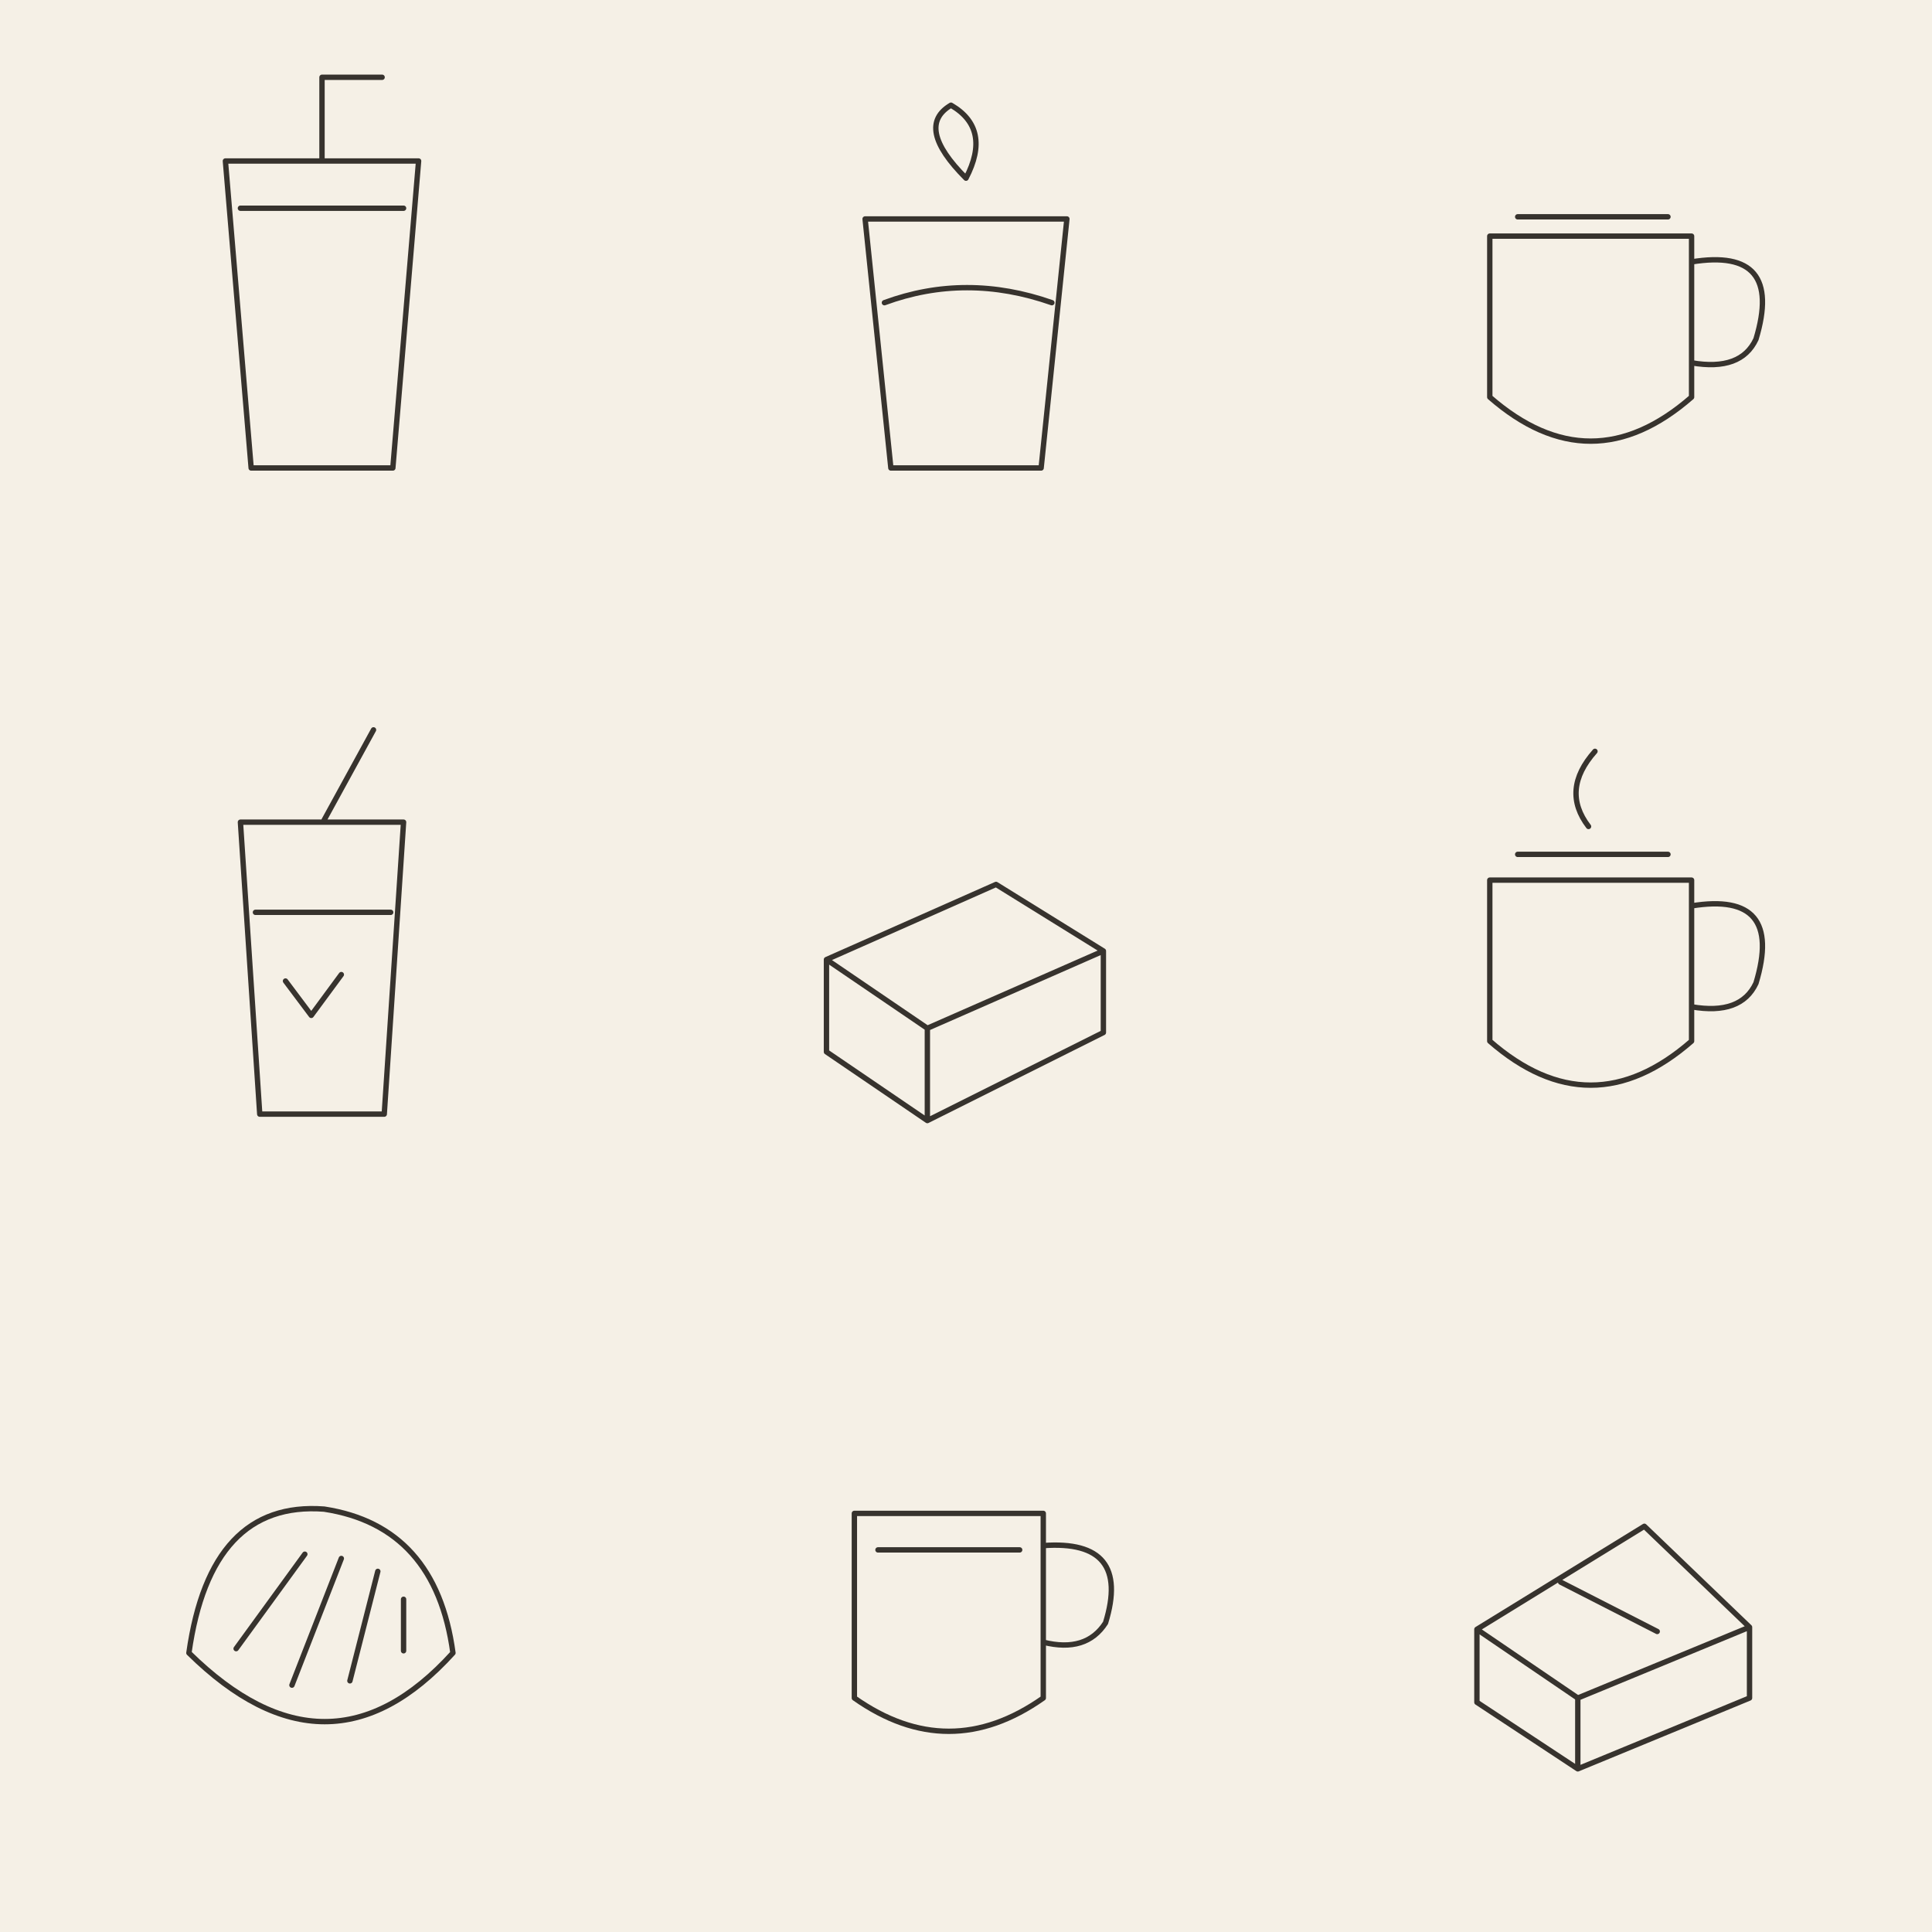
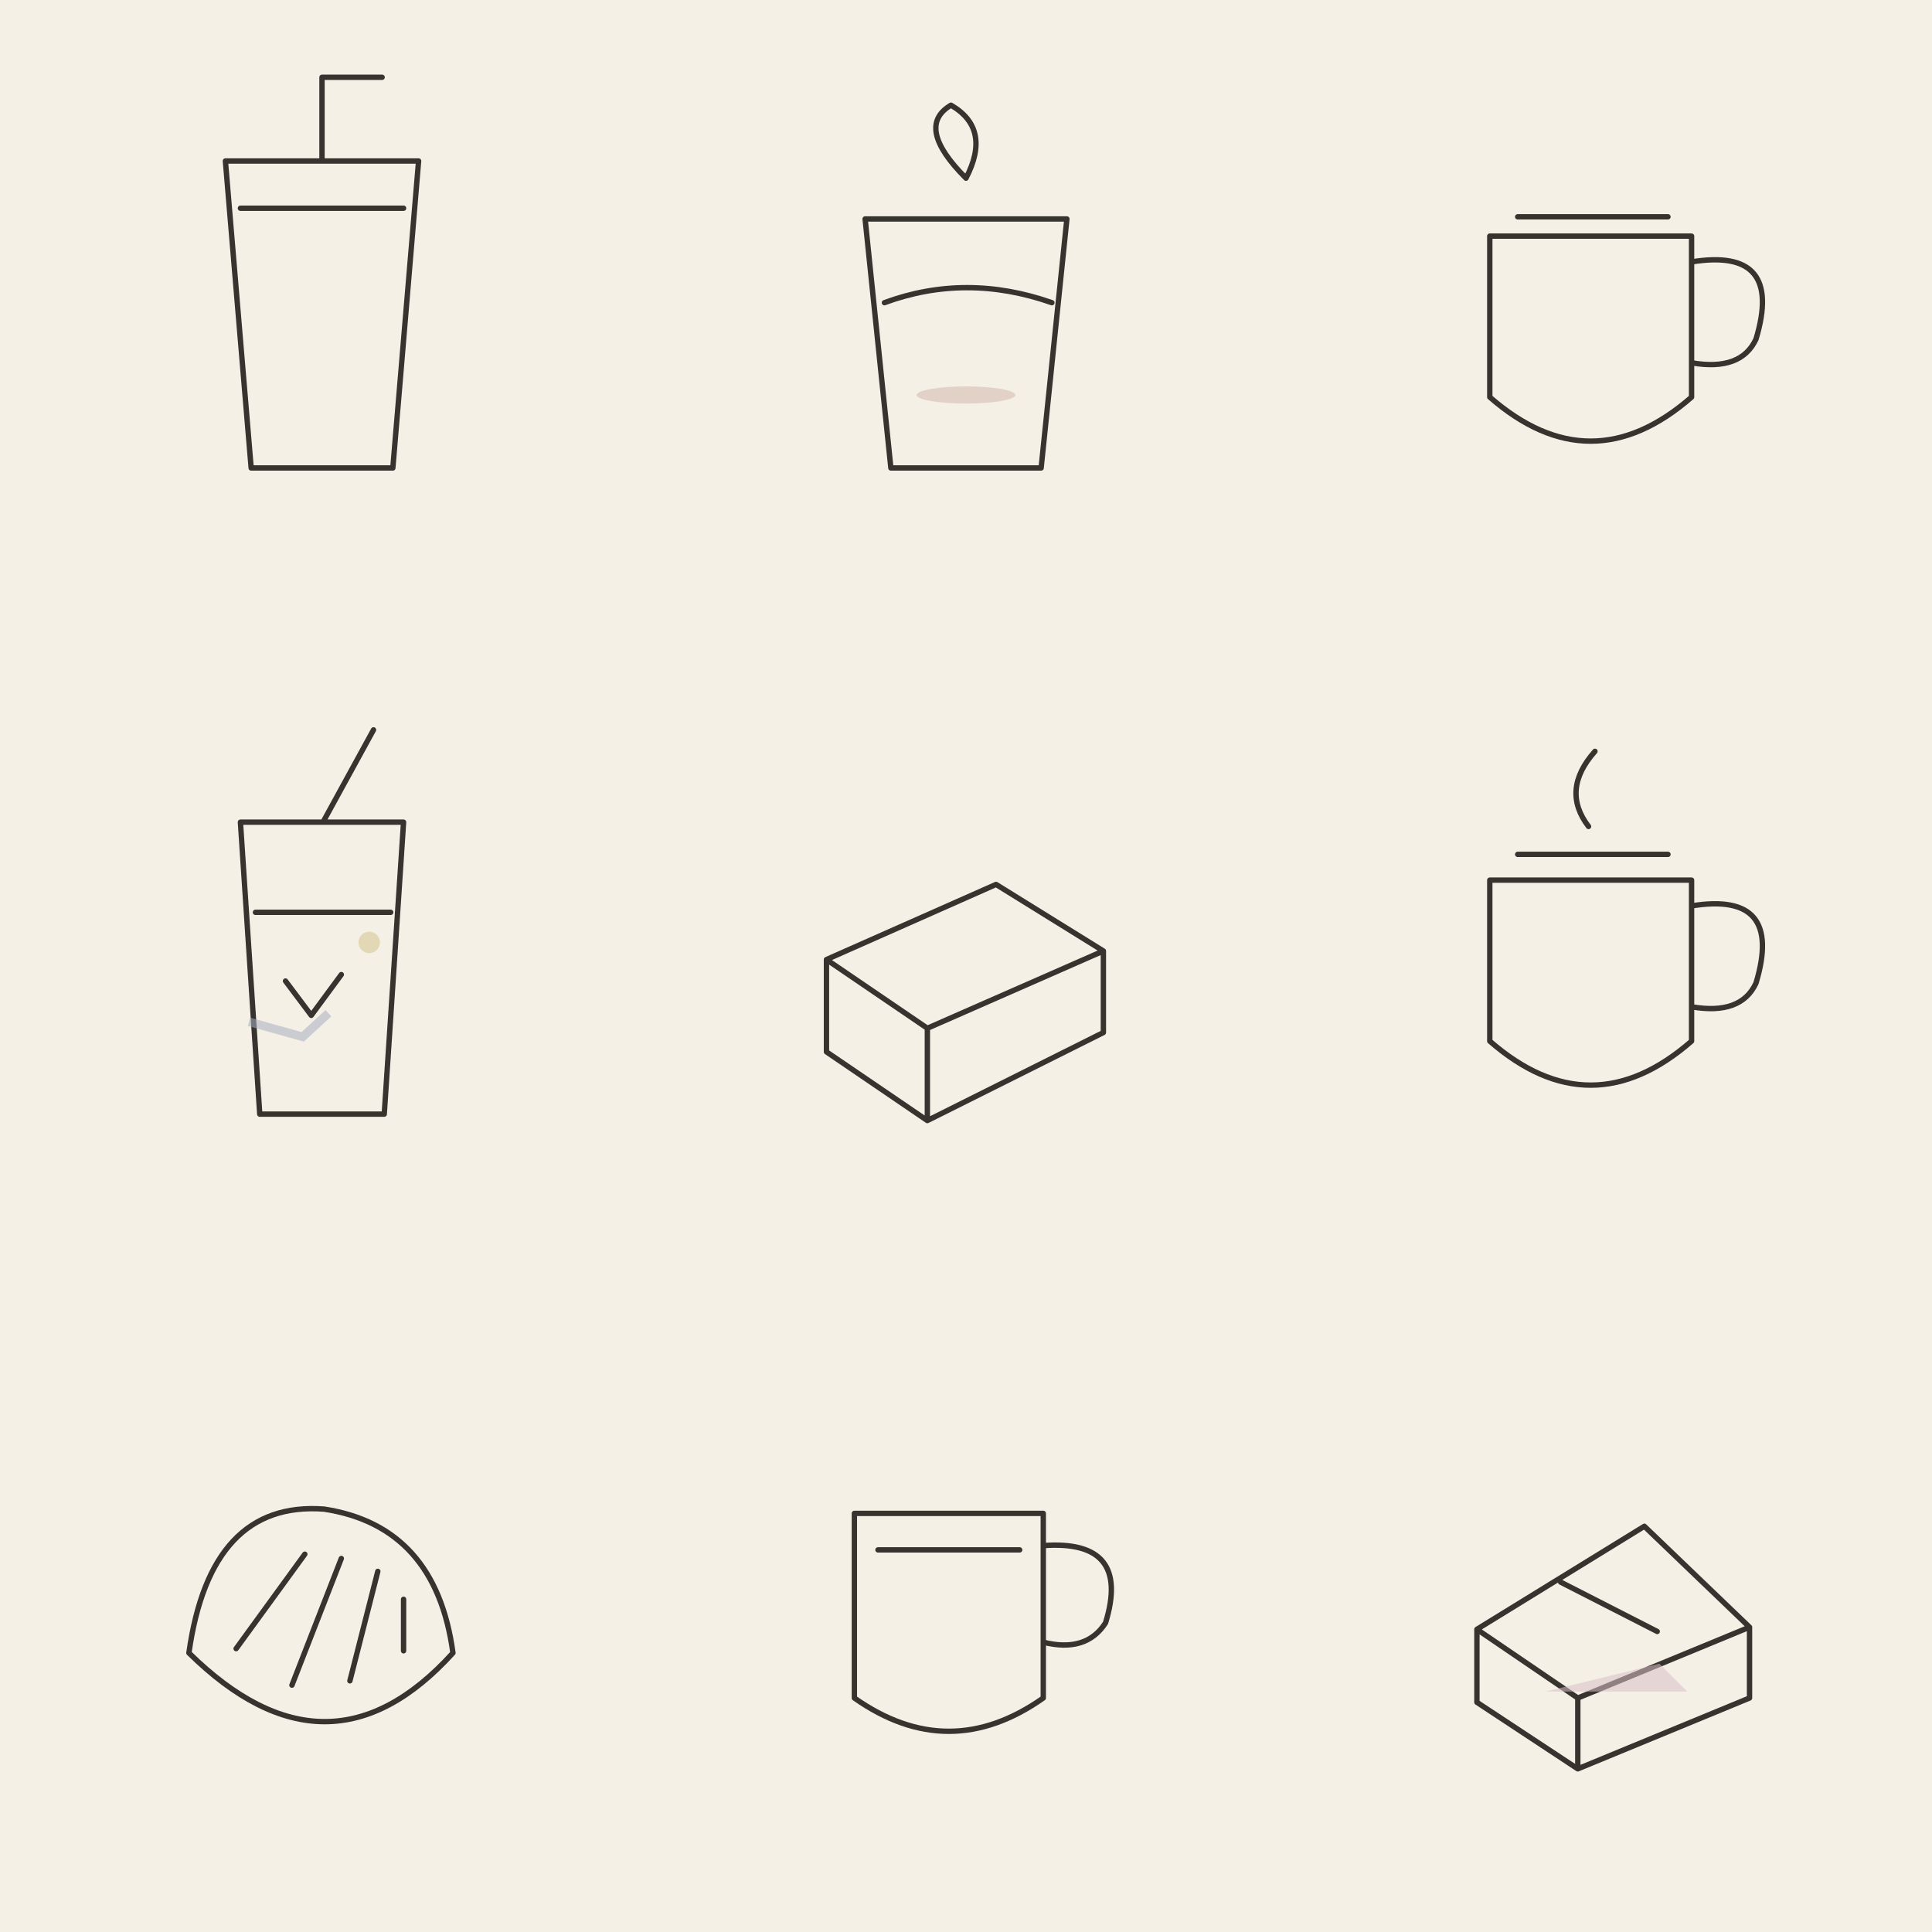
<svg xmlns="http://www.w3.org/2000/svg" width="900" height="900" viewBox="0 0 900 900">
  <rect width="900" height="900" fill="#f5f0e6" />
  <g transform="translate(0,0)" fill="none" stroke="#37332e" stroke-width="2.5" stroke-linecap="round" stroke-linejoin="round">
    <path d="M105 75H195L183 218H117Z M150 75V36H178 M112 97H188" />
  </g>
  <g transform="translate(300,0)" fill="none" stroke="#37332e" stroke-width="2.5" stroke-linecap="round" stroke-linejoin="round">
    <path d="M103 102H197L185 218H115Z M112 141Q150 127 190 141 M150 83Q126 59 143 49Q162 60 150 83" />
  </g>
  <g transform="translate(600,0)" fill="none" stroke="#37332e" stroke-width="2.5" stroke-linecap="round" stroke-linejoin="round">
    <path d="M94 110H188V185Q141 226 94 185Z M188 122Q231 115 218 158Q211 173 188 169 M107 101H177" />
  </g>
  <g transform="translate(0,300)" fill="none" stroke="#37332e" stroke-width="2.5" stroke-linecap="round" stroke-linejoin="round">
    <path d="M112 83H188L179 219H121Z M119 125H182 M151 82L174 40 M133 157L145 173L159 154" />
  </g>
  <g transform="translate(300,300)" fill="none" stroke="#37332e" stroke-width="2.5" stroke-linecap="round" stroke-linejoin="round">
    <path d="M85 147L164 112L214 143L132 179Z M85 147V190L132 222L214 181V143 M132 179V222" />
  </g>
  <g transform="translate(600,300)" fill="none" stroke="#37332e" stroke-width="2.5" stroke-linecap="round" stroke-linejoin="round">
    <path d="M94 110H188V185Q141 226 94 185Z M188 122Q231 115 218 158Q211 173 188 169 M107 98H177 M140 85Q127 68 143 50" />
  </g>
  <g transform="translate(0,600)" fill="none" stroke="#37332e" stroke-width="2.5" stroke-linecap="round" stroke-linejoin="round">
    <path d="M88 170Q98 99 151 103Q203 111 211 170Q153 234 88 170Z M110 168L142 124 M136 185L159 126 M163 183L176 132 M188 169L188 145" />
  </g>
  <g transform="translate(300,600)" fill="none" stroke="#37332e" stroke-width="2.5" stroke-linecap="round" stroke-linejoin="round">
    <path d="M98 105H186V191Q142 222 98 191Z M186 120Q227 117 215 156Q206 170 186 165 M109 122H175" />
  </g>
  <g transform="translate(600,600)" fill="none" stroke="#37332e" stroke-width="2.5" stroke-linecap="round" stroke-linejoin="round">
    <path d="M88 159L166 111L215 158L135 191Z M88 159V193L135 224L215 191V158 M135 191V224 M127 137L172 160" />
  </g>
+   <g opacity=".55">
+     <ellipse cx="450" cy="184" rx="23" ry="4" fill="#d4b8ab" />
+     <path d="M720 788L773 775L786 788Z" fill="#d9bfc7" />
+     <path d="M116 476L141 483L153 472" fill="none" stroke="#aaaebf" stroke-width="4" />
+     <circle cx="172" cy="439" r="5" fill="#d4c48e" />
+   </g>
</svg>
